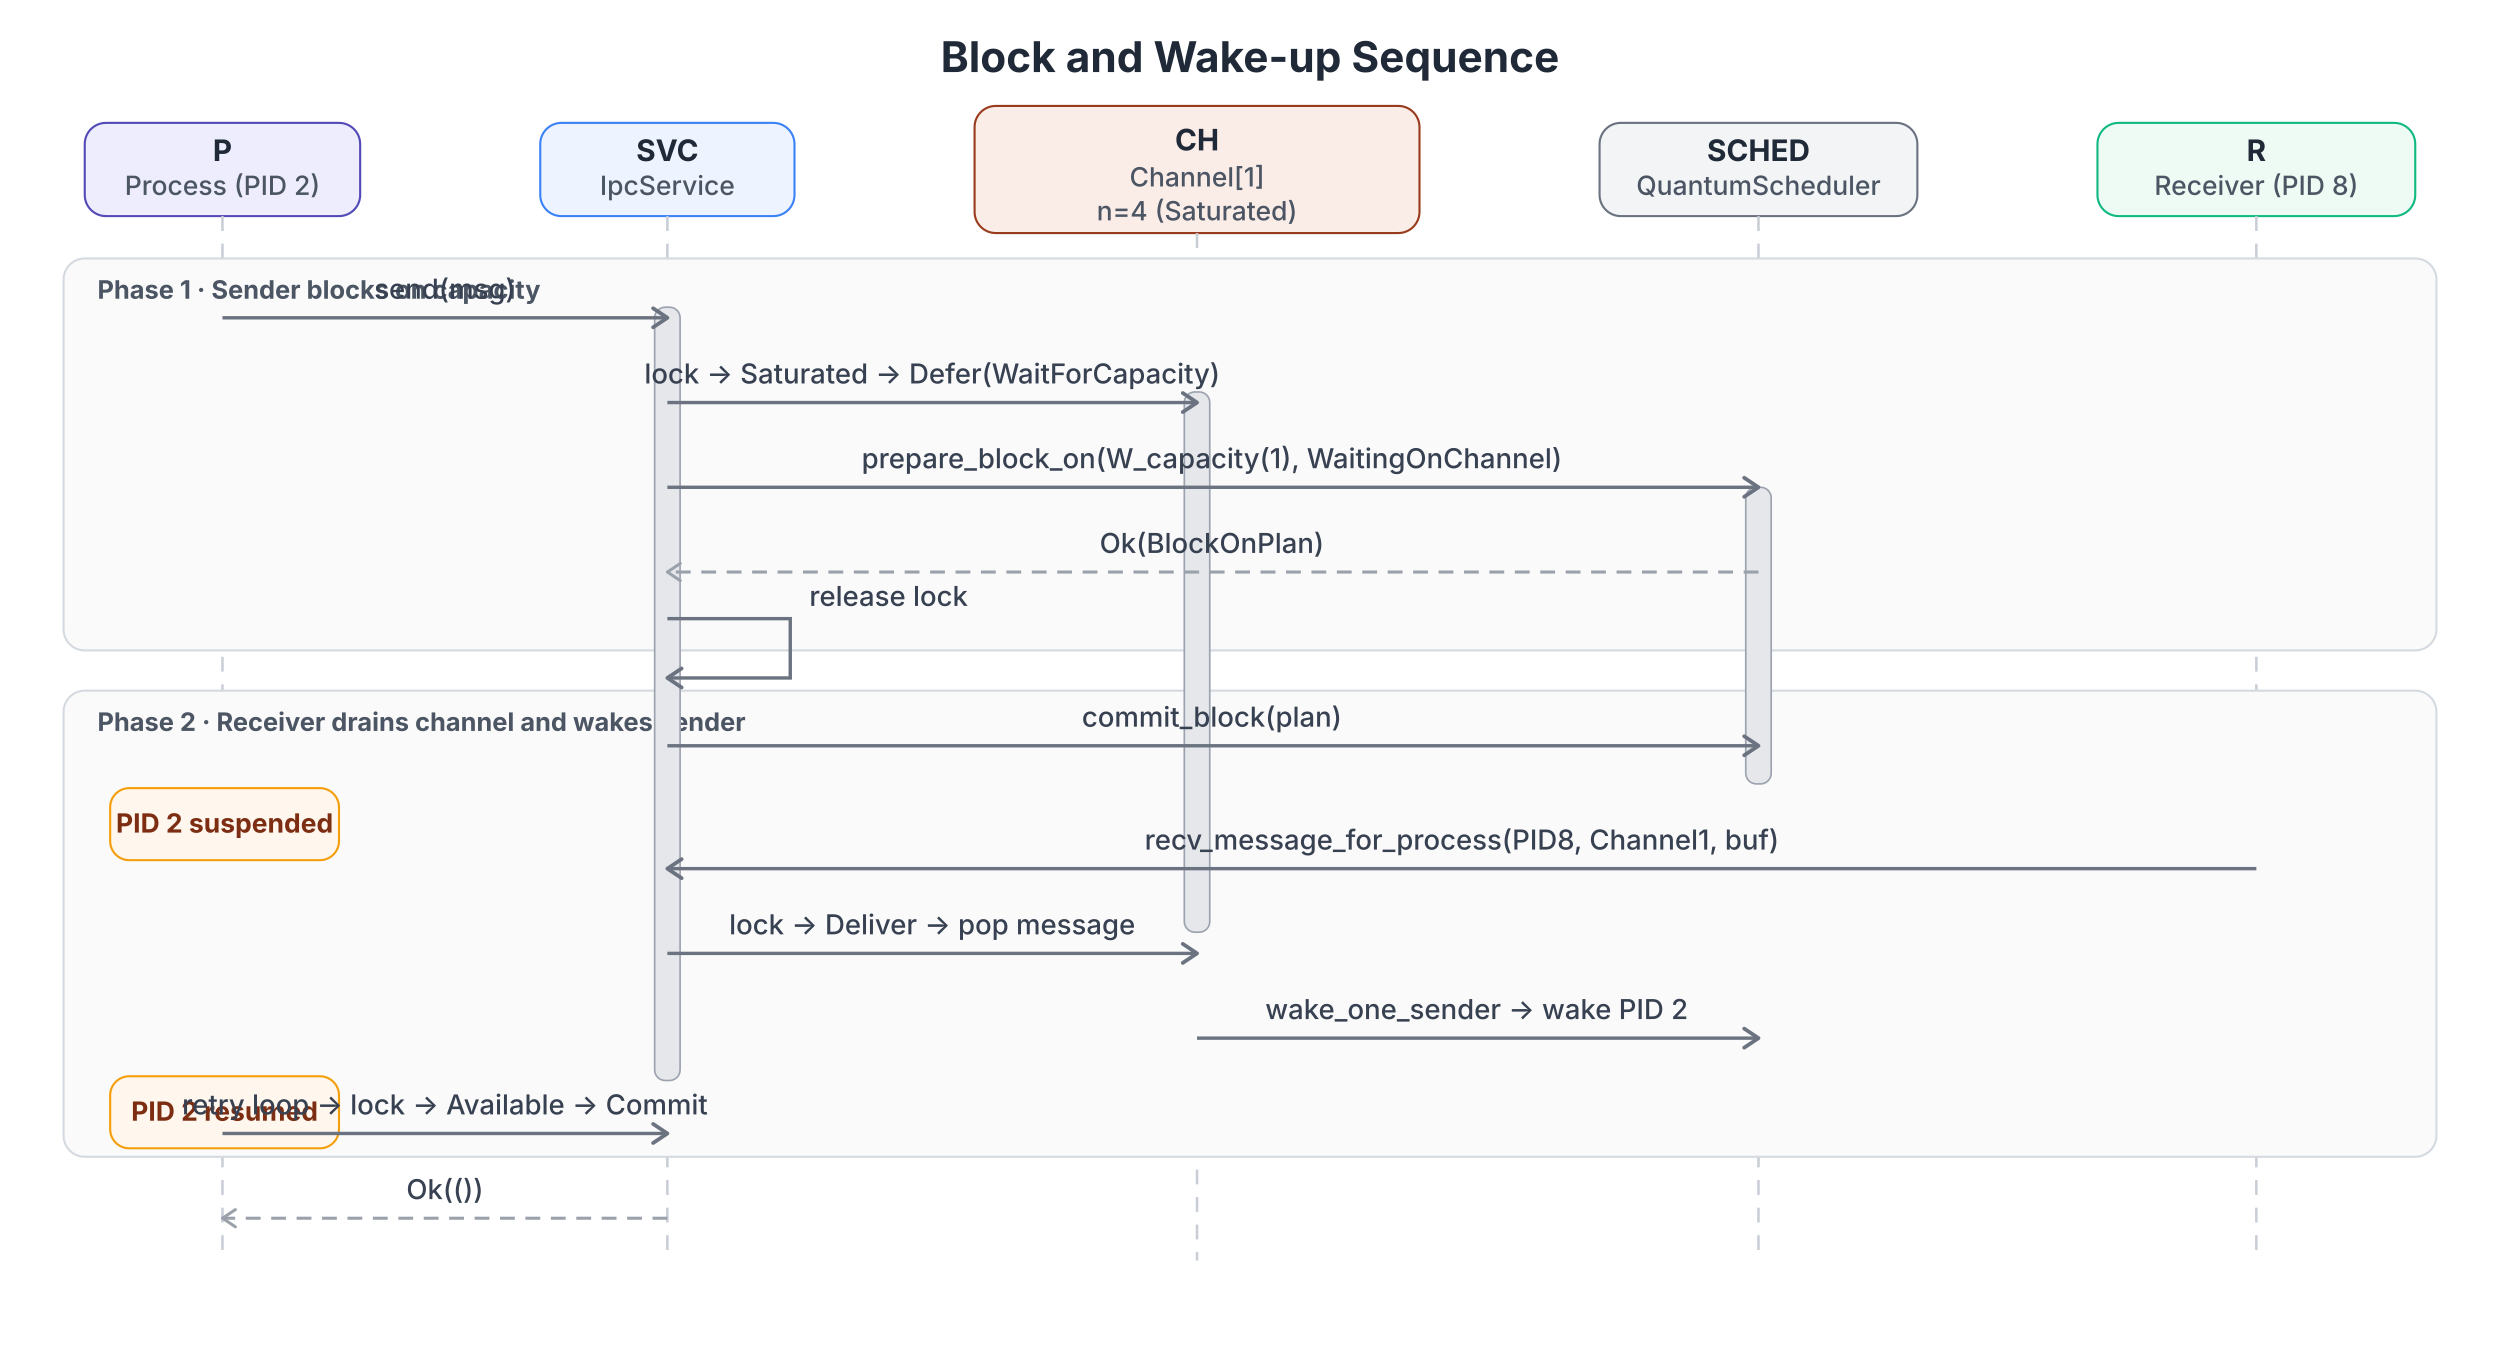
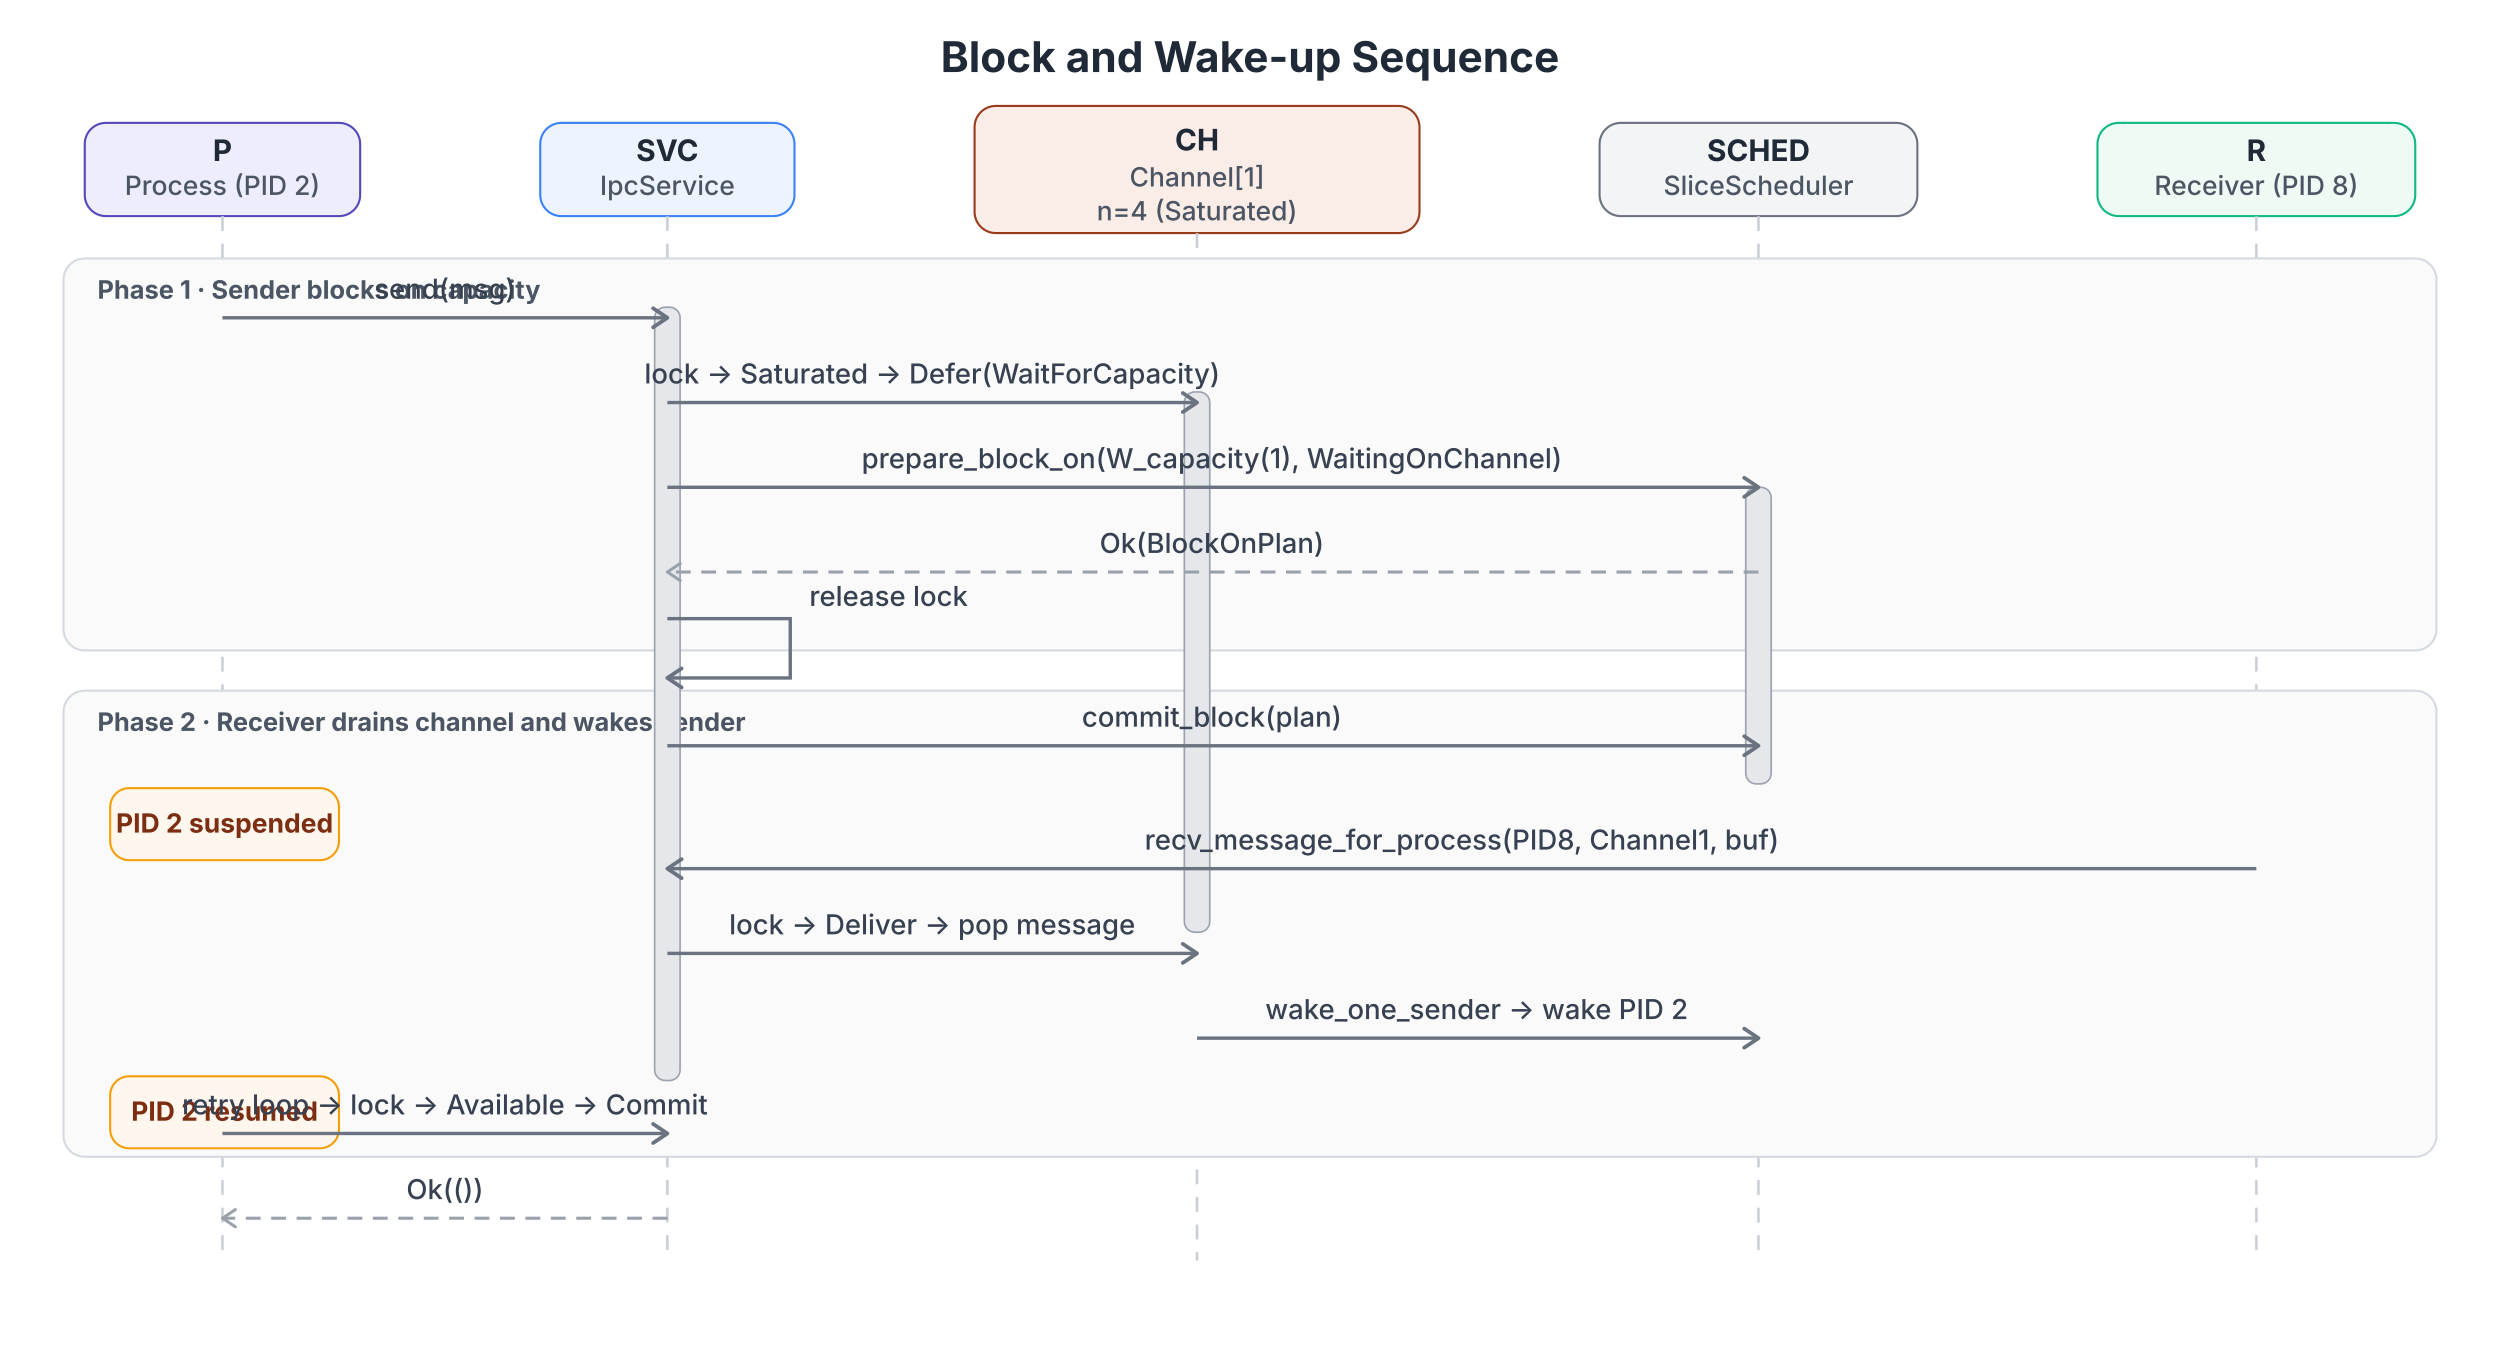
<svg xmlns="http://www.w3.org/2000/svg" width="1180" height="640" viewBox="0 0 1180 640" style="background:#ffffff;font-family:Inter,Segoe UI,Roboto,Helvetica,Arial,sans-serif">
  <defs>
    <marker id="arrow" viewBox="0 0 10 10" refX="8" refY="5" markerWidth="7" markerHeight="7" orient="auto">
      <path d="M2 1L8 5L2 9" fill="none" stroke="context-stroke" stroke-width="1.6" stroke-linecap="round" stroke-linejoin="round" />
    </marker>
    <marker id="arrow-open" viewBox="0 0 10 10" refX="8" refY="5" markerWidth="7" markerHeight="7" orient="auto">
      <path d="M2 1L8 5L2 9" fill="none" stroke="context-stroke" stroke-width="1.4" stroke-linecap="round" stroke-linejoin="round" />
    </marker>
    <style>
      .title {
        font-size: 20px;
        font-weight: 700;
        fill: #1f2937;
      }
      .participant-label {
        font-size: 14px;
        font-weight: 700;
        fill: #1f2937;
      }
      .participant-sub {
        font-size: 12.5px;
        font-weight: 500;
        fill: #4b5563;
      }
      .participant-box {
        stroke-width: 1;
      }
      .lifeline {
        stroke: #c9ced6;
        stroke-width: 1.2;
        stroke-dasharray: 7 6;
      }
      .msg {
        stroke: #6b7280;
        stroke-width: 1.6;
        fill: none;
        marker-end: url(#arrow);
      }
      .reply {
        stroke: #9aa1aa;
        stroke-width: 1.45;
        stroke-dasharray: 7 5;
        fill: none;
        marker-end: url(#arrow-open);
      }
      .self-msg {
        stroke: #6b7280;
        stroke-width: 1.6;
        fill: none;
        marker-end: url(#arrow);
      }
      .msg-text {
        font-size: 13px;
        font-weight: 500;
        fill: #374151;
      }
      .phase-box {
        fill: #fafafa;
        stroke: #d5dae1;
        stroke-width: 1;
      }
      .phase-text {
        font-size: 12px;
        font-weight: 700;
        fill: #4b5563;
      }
      .activation {
        fill: #e5e7eb;
        stroke: #9ca3af;
        stroke-width: 0.8;
      }
      .note-box {
        fill: #fff7ed;
        stroke: #f59e0b;
        stroke-width: 1;
      }
      .note-text {
        font-size: 12.5px;
        font-weight: 700;
        fill: #7c2d12;
      }
    </style>
  </defs>
  <text x="590" y="34" text-anchor="middle" class="title">Block and Wake-up Sequence</text>
  <rect x="40" y="58" width="130" height="44" rx="10" fill="#eeedfe" stroke="#534ab7" class="participant-box" />
  <text x="105" y="76" text-anchor="middle" class="participant-label">P</text>
  <text x="105" y="92" text-anchor="middle" class="participant-sub">Process (PID 2)</text>
  <rect x="255" y="58" width="120" height="44" rx="10" fill="#eef4ff" stroke="#3b82f6" class="participant-box" />
  <text x="315" y="76" text-anchor="middle" class="participant-label">SVC</text>
  <text x="315" y="92" text-anchor="middle" class="participant-sub">IpcService</text>
  <rect x="460" y="50" width="210" height="60" rx="10" fill="#faece7" stroke="#993c1d" class="participant-box" />
  <text x="565" y="71" text-anchor="middle" class="participant-label">CH</text>
  <text x="565" y="88" text-anchor="middle" class="participant-sub">Channel[1]</text>
  <text x="565" y="104" text-anchor="middle" class="participant-sub">n=4 (Saturated)</text>
  <rect x="755" y="58" width="150" height="44" rx="10" fill="#f3f4f6" stroke="#6b7280" class="participant-box" />
  <text x="830" y="76" text-anchor="middle" class="participant-label">SCHED</text>
-   <text x="830" y="92" text-anchor="middle" class="participant-sub">QuantumScheduler</text>
+   <text x="830" y="92" text-anchor="middle" class="participant-sub">SliceScheduler</text>
  <rect x="990" y="58" width="150" height="44" rx="10" fill="#eefbf5" stroke="#10b981" class="participant-box" />
  <text x="1065" y="76" text-anchor="middle" class="participant-label">R</text>
  <text x="1065" y="92" text-anchor="middle" class="participant-sub">Receiver (PID 8)</text>
  <line x1="105" y1="102" x2="105" y2="595" class="lifeline" />
  <line x1="315" y1="102" x2="315" y2="595" class="lifeline" />
  <line x1="565" y1="110" x2="565" y2="595" class="lifeline" />
  <line x1="830" y1="102" x2="830" y2="595" class="lifeline" />
  <line x1="1065" y1="102" x2="1065" y2="595" class="lifeline" />
  <rect x="30" y="122" width="1120" height="185" rx="10" class="phase-box" />
  <text x="46" y="141" class="phase-text">Phase 1 · Sender blocks on capacity</text>
  <rect x="30" y="326" width="1120" height="220" rx="10" class="phase-box" />
  <text x="46" y="345" class="phase-text">Phase 2 · Receiver drains channel and wakes sender</text>
  <rect x="309" y="145" width="12" height="365" rx="5" class="activation" />
  <rect x="559" y="185" width="12" height="255" rx="5" class="activation" />
  <rect x="824" y="230" width="12" height="140" rx="5" class="activation" />
  <line x1="105" y1="150" x2="315" y2="150" class="msg" />
  <text x="210" y="141" text-anchor="middle" class="msg-text">send(msg)</text>
  <line x1="315" y1="190" x2="565" y2="190" class="msg" />
  <text x="440" y="181" text-anchor="middle" class="msg-text">lock → Saturated → Defer(WaitForCapacity)</text>
  <line x1="315" y1="230" x2="830" y2="230" class="msg" />
  <text x="572" y="221" text-anchor="middle" class="msg-text">prepare_block_on(W_capacity(1), WaitingOnChannel)</text>
  <line x1="830" y1="270" x2="315" y2="270" class="reply" />
  <text x="572" y="261" text-anchor="middle" class="msg-text">Ok(BlockOnPlan)</text>
  <path d="M315 292 h58 v28 h-58" class="self-msg" />
  <text x="382" y="286" class="msg-text">release lock</text>
  <line x1="315" y1="352" x2="830" y2="352" class="msg" />
  <text x="572" y="343" text-anchor="middle" class="msg-text">commit_block(plan)</text>
  <rect x="52" y="372" width="108" height="34" rx="9" class="note-box" />
  <text x="106" y="393" text-anchor="middle" class="note-text">PID 2 suspended</text>
  <line x1="1065" y1="410" x2="315" y2="410" class="msg" />
  <text x="690" y="401" text-anchor="middle" class="msg-text">recv_message_for_process(PID8, Channel1, buf)</text>
  <line x1="315" y1="450" x2="565" y2="450" class="msg" />
  <text x="440" y="441" text-anchor="middle" class="msg-text">lock → Deliver → pop message</text>
  <line x1="565" y1="490" x2="830" y2="490" class="msg" />
  <text x="697" y="481" text-anchor="middle" class="msg-text">wake_one_sender → wake PID 2</text>
  <rect x="52" y="508" width="108" height="34" rx="9" class="note-box" />
  <text x="106" y="529" text-anchor="middle" class="note-text">PID 2 resumed</text>
  <line x1="105" y1="535" x2="315" y2="535" class="msg" />
  <text x="210" y="526" text-anchor="middle" class="msg-text">retry loop → lock → Available → Commit</text>
  <line x1="315" y1="575" x2="105" y2="575" class="reply" />
  <text x="210" y="566" text-anchor="middle" class="msg-text">Ok(())</text>
</svg>
